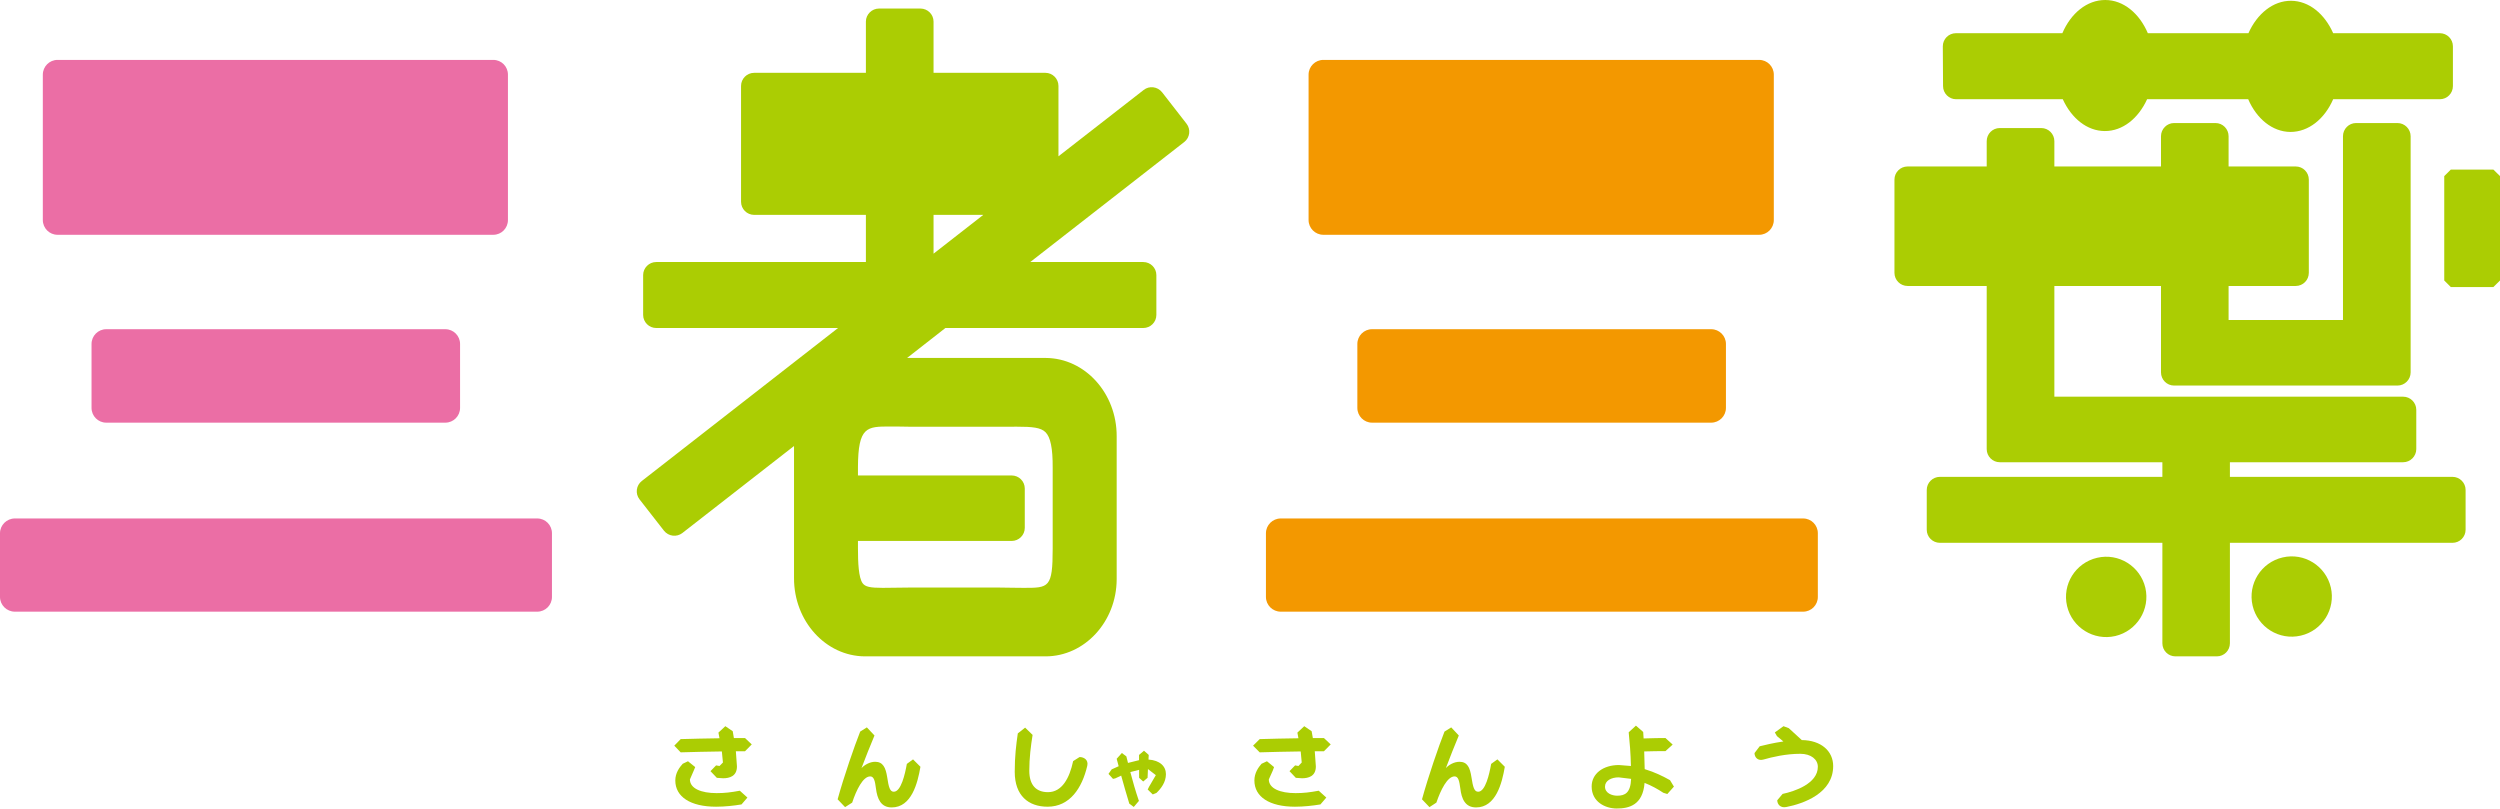
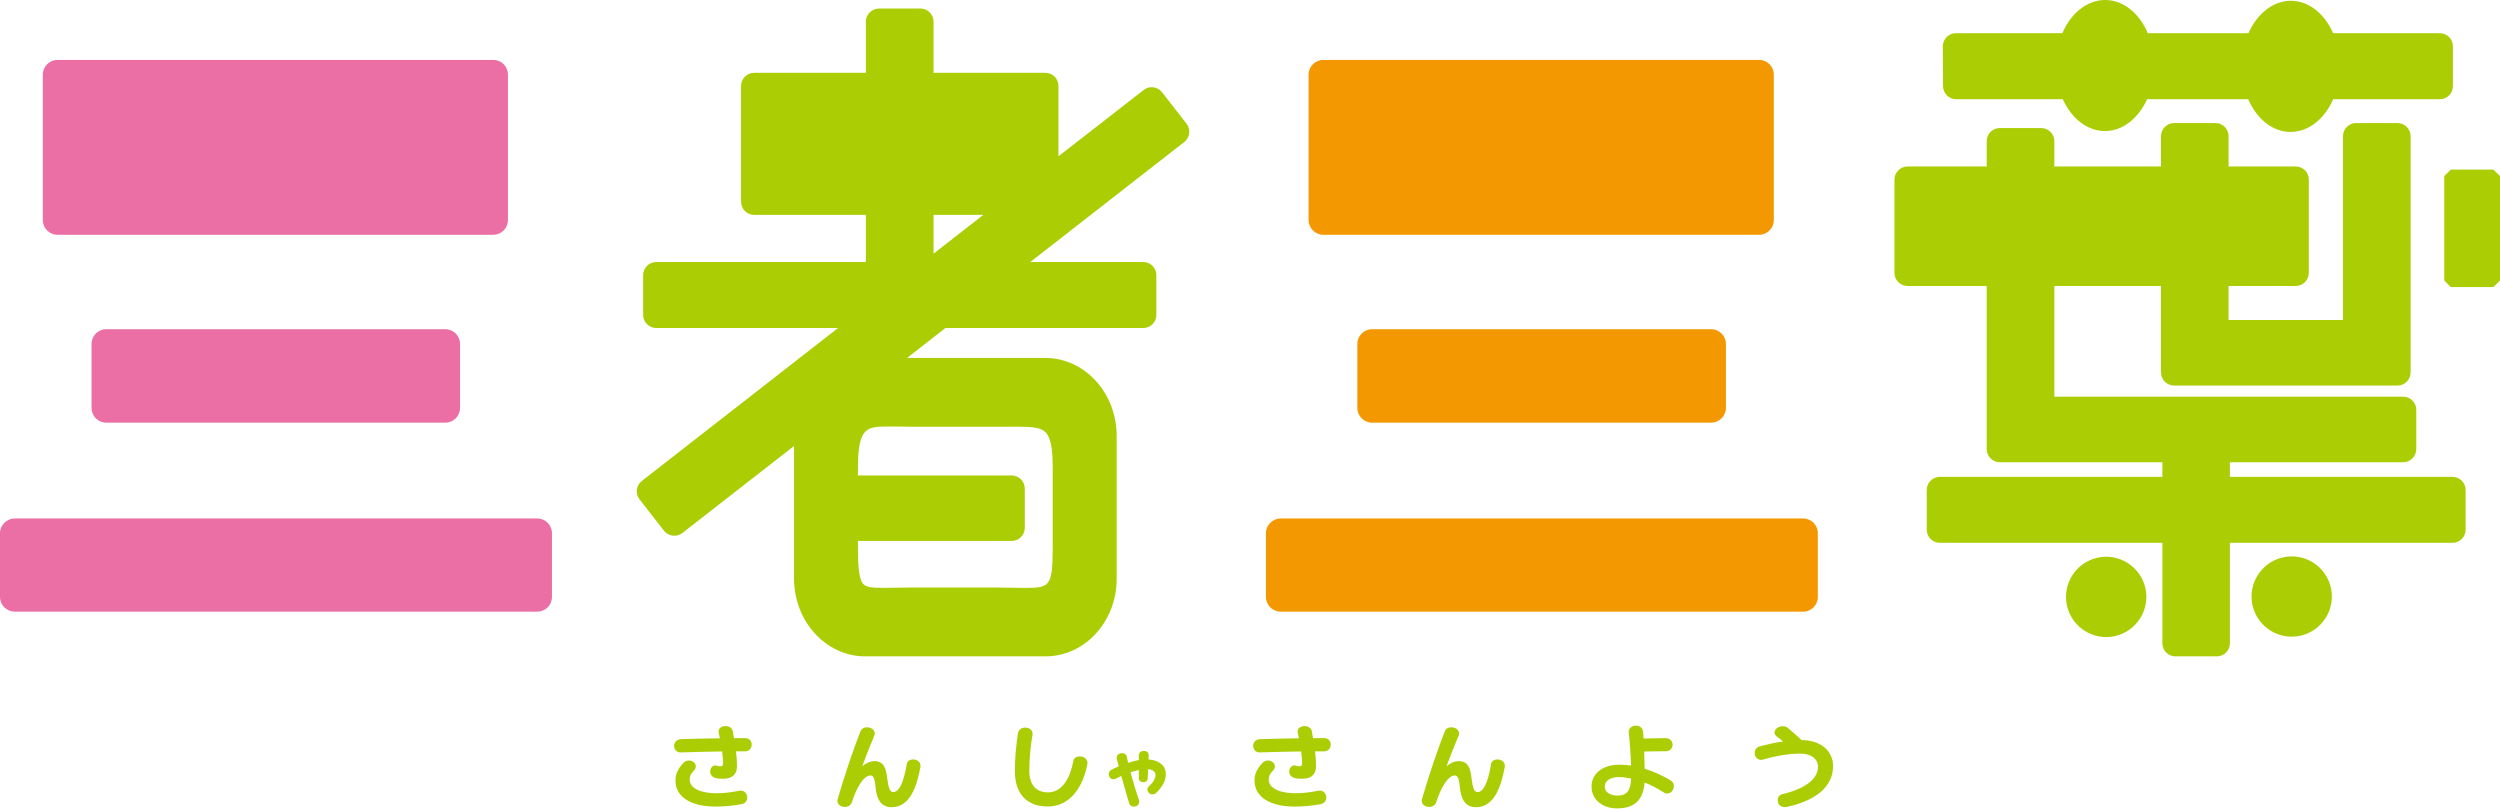
- <svg xmlns="http://www.w3.org/2000/svg" version="1.1" id="레이어_1" x="0px" y="0px" viewBox="0 0 720 232.852" enable-background="new 0 0 720 232.852" xml:space="preserve">
-   <path fill="#F39800" d="M381.114,67.618H506.65c2.32,0,4.208-1.905,4.208-4.243v-41.88c0-2.338-1.888-4.243-4.208-4.243H381.114  c-2.322,0-4.244,1.905-4.244,4.243v41.88C376.869,65.713,378.792,67.618,381.114,67.618" />
-   <path fill="#F39800" d="M519.295,149.317H368.851c-2.338,0-4.26,1.906-4.26,4.261v18.342c0,2.337,1.922,4.243,4.26,4.243h150.444  c2.355,0,4.243-1.906,4.243-4.243v-18.342C523.538,151.223,521.65,149.317,519.295,149.317" />
-   <path fill="#F39800" d="M395.143,94.811c-2.321,0-4.226,1.906-4.226,4.244v18.428c0,2.338,1.905,4.243,4.226,4.243h97.685  c2.321,0,4.243-1.905,4.243-4.243V99.055c0-2.338-1.922-4.244-4.243-4.244H395.143" />
-   <polygon fill="#ABCD03" points="718.095,48.843 705.832,48.843 703.944,50.714 703.944,80.782 705.832,82.669 718.095,82.669   720,80.782 720,50.714 " />
-   <path fill="#ABCD03" d="M706.317,137.332h-64.103v-4.208h49.9c2.06,0,3.775-1.715,3.775-3.776V118.02  c0-2.078-1.715-3.775-3.775-3.775H591.657V82.359h30.709v24.888c0,2.096,1.698,3.794,3.759,3.794h64.362  c2.06,0,3.775-1.698,3.775-3.794V39.232c0-2.079-1.715-3.794-3.775-3.794h-11.951c-2.079,0-3.759,1.715-3.759,3.794v52.93h-32.943  v-9.803h19.347c2.078,0,3.758-1.698,3.758-3.776V51.719c0-2.078-1.68-3.775-3.758-3.775h-19.347v-8.712  c0-2.079-1.68-3.794-3.758-3.794h-11.951c-2.061,0-3.759,1.715-3.759,3.794v8.712h-30.709v-7.292c0-2.078-1.715-3.776-3.775-3.776  h-11.951c-2.078,0-3.759,1.698-3.759,3.776v7.292h-22.793c-2.078,0-3.776,1.697-3.776,3.775v26.864c0,2.078,1.698,3.776,3.776,3.776  h22.793v46.989c0,2.061,1.681,3.776,3.759,3.776h46.833v4.208h-64.067c-2.096,0-3.793,1.698-3.793,3.776v11.466  c0,2.078,1.697,3.759,3.793,3.759h64.067v28.941c0,2.061,1.663,3.759,3.758,3.759h11.934c2.078,0,3.758-1.698,3.758-3.759v-28.941  h64.103c2.078,0,3.775-1.681,3.775-3.759v-11.466C710.092,139.03,708.396,137.332,706.317,137.332" />
-   <path fill="#ABCD03" d="M563.357,28.578h30.726c2.494,5.474,6.962,9.145,12.089,9.163c5.161,0.034,9.681-3.655,12.193-9.163h29.116  c2.424,5.612,6.962,9.388,12.158,9.422c5.266,0,9.856-3.775,12.315-9.422h30.726c2.078,0,3.759-1.697,3.759-3.775V13.337  c0-2.079-1.681-3.776-3.759-3.776h-30.726c-2.459-5.559-6.945-9.301-12.141-9.336c-5.196-0.017-9.769,3.741-12.263,9.336h-28.976  C616.166,3.88,611.577,0.017,606.328,0c-5.283-0.017-9.924,3.828-12.366,9.561h-30.657c-2.095,0-3.775,1.697-3.775,3.776  l0.069,11.466C559.598,26.881,561.296,28.578,563.357,28.578" />
-   <path fill="#ABCD03" d="M603.973,160.644c-6.253,1.456-10.116,7.674-8.66,13.891c1.455,6.218,7.673,10.081,13.89,8.643  c6.201-1.455,10.098-7.656,8.66-13.891C616.391,163.069,610.173,159.189,603.973,160.644" />
-   <path fill="#ABCD03" d="M657.406,160.54c-6.218,1.438-10.098,7.656-8.66,13.874c1.455,6.218,7.655,10.098,13.89,8.643  c6.218-1.438,10.081-7.673,8.643-13.874C669.824,162.966,663.606,159.086,657.406,160.54" />
+ <svg xmlns="http://www.w3.org/2000/svg" version="1.1" id="레이어_1" x="0px" y="0px" viewBox="0 0 720 232.814" enable-background="new 0 0 720 232.814" xml:space="preserve">
+   <g>
+     <path fill="#F39800" d="M381.114,67.618H506.65c2.32,0,4.208-1.905,4.208-4.243v-41.88c0-2.338-1.888-4.243-4.208-4.243H381.114   c-2.322,0-4.244,1.905-4.244,4.243v41.88C376.869,65.713,378.792,67.618,381.114,67.618" />
+     <path fill="#F39800" d="M519.295,149.317H368.851c-2.338,0-4.26,1.906-4.26,4.261v18.342c0,2.337,1.922,4.243,4.26,4.243h150.444   c2.355,0,4.243-1.906,4.243-4.243v-18.342C523.538,151.223,521.65,149.317,519.295,149.317" />
+     <path fill="#F39800" d="M395.143,94.811c-2.321,0-4.226,1.906-4.226,4.244v18.428c0,2.338,1.905,4.243,4.226,4.243h97.685   c2.321,0,4.243-1.905,4.243-4.243V99.055c0-2.338-1.922-4.244-4.243-4.244H395.143" />
+   </g>
+   <g>
+     <polygon fill="#ABCD03" points="718.095,48.843 705.832,48.843 703.944,50.714 703.944,80.782 705.832,82.669 718.095,82.669    720,80.782 720,50.714  " />
+     <path fill="#ABCD03" d="M706.317,137.332h-64.103v-4.208h49.9c2.06,0,3.775-1.715,3.775-3.776V118.02   c0-2.078-1.715-3.775-3.775-3.775H591.657V82.359h30.709v24.888c0,2.096,1.698,3.794,3.759,3.794h64.362   c2.06,0,3.775-1.698,3.775-3.794V39.232c0-2.079-1.715-3.794-3.775-3.794h-11.951c-2.079,0-3.759,1.715-3.759,3.794v52.93h-32.943   v-9.803h19.347c2.078,0,3.758-1.698,3.758-3.776V51.719c0-2.078-1.68-3.775-3.758-3.775h-19.347v-8.712   c0-2.079-1.68-3.794-3.758-3.794h-11.951c-2.061,0-3.759,1.715-3.759,3.794v8.712h-30.709v-7.292c0-2.078-1.715-3.776-3.775-3.776   h-11.951c-2.078,0-3.759,1.698-3.759,3.776v7.292h-22.793c-2.078,0-3.776,1.697-3.776,3.775v26.864   c0,2.078,1.698,3.776,3.776,3.776h22.793v46.989c0,2.061,1.681,3.776,3.759,3.776h46.833v4.208h-64.067   c-2.096,0-3.793,1.698-3.793,3.776v11.466c0,2.078,1.697,3.759,3.793,3.759h64.067v28.941c0,2.061,1.663,3.759,3.758,3.759h11.934   c2.078,0,3.758-1.698,3.758-3.759v-28.941h64.103c2.078,0,3.775-1.681,3.775-3.759v-11.466   C710.092,139.03,708.396,137.332,706.317,137.332" />
+     <path fill="#ABCD03" d="M563.357,28.578h30.726c2.494,5.474,6.962,9.145,12.089,9.163c5.161,0.034,9.681-3.655,12.193-9.163h29.116   c2.424,5.612,6.962,9.388,12.158,9.422c5.266,0,9.856-3.775,12.315-9.422h30.726c2.078,0,3.759-1.697,3.759-3.775V13.337   c0-2.079-1.681-3.776-3.759-3.776h-30.726c-2.459-5.559-6.945-9.301-12.141-9.336c-5.196-0.017-9.769,3.741-12.263,9.336h-28.976   C616.166,3.88,611.577,0.017,606.328,0c-5.283-0.017-9.924,3.828-12.366,9.561h-30.657c-2.095,0-3.775,1.697-3.775,3.776   l0.069,11.466C559.598,26.881,561.296,28.578,563.357,28.578" />
+     <path fill="#ABCD03" d="M603.973,160.644c-6.253,1.456-10.116,7.674-8.66,13.891c1.455,6.218,7.673,10.081,13.89,8.643   c6.201-1.455,10.098-7.656,8.66-13.891C616.391,163.069,610.173,159.189,603.973,160.644" />
+     <path fill="#ABCD03" d="M657.406,160.54c-6.218,1.438-10.098,7.656-8.66,13.874c1.455,6.218,7.655,10.098,13.89,8.643   c6.218-1.438,10.081-7.673,8.643-13.874C669.824,162.966,663.606,159.086,657.406,160.54" />
+   </g>
  <path fill="#ABCD03" d="M341.71,35.611l-7.032-9.041c-1.299-1.646-3.689-1.94-5.299-0.659l-24.543,19.104V24.751  c0-2.078-1.681-3.776-3.759-3.776h-32.215V6.218c0-2.06-1.698-3.758-3.776-3.758h-11.933c-2.061,0-3.776,1.698-3.776,3.758v14.757  h-32.181c-2.078,0-3.775,1.698-3.775,3.776V58.11c0,2.078,1.697,3.775,3.775,3.775h32.181v13.58h-60.395  c-2.061,0-3.758,1.697-3.758,3.758v11.483c0,2.061,1.697,3.759,3.758,3.759h52.376l-56.498,44.045  c-1.663,1.264-1.958,3.655-0.693,5.283l7.049,9.042c1.299,1.645,3.673,1.94,5.301,0.676l32.163-25.063V166.5  c-0.035,12.366,9.11,22.481,20.421,22.533h52.029c11.242,0,20.438-9.976,20.473-22.204v-41.204  c0.035-12.35-9.092-22.464-20.421-22.534h-39.94l11.033-8.625h56.983c2.095,0,3.776-1.698,3.776-3.759V79.223  c0-2.061-1.681-3.758-3.776-3.758h-32.545l44.34-34.555C342.714,39.629,342.991,37.239,341.71,35.611 M287.844,122.904l4.988-0.017  c4.521,0,6.928,0.242,8.28,1.593c1.438,1.456,2.095,4.607,2.061,10.254v23.295c0,11.275-1.109,11.275-8.348,11.275l-3.222-0.035  l-3.758-0.052h-26.137c-1.628,0-3.152,0.035-4.485,0.052l-2.997,0.035c-3.655,0-5.057-0.312-5.802-1.351  c-1.144-1.628-1.334-5.803-1.334-10.098v-2.06h44.271c2.078,0,3.775-1.698,3.775-3.759v-11.344c0-2.078-1.697-3.759-3.775-3.759  H247.09v-2.39c0.052-11.708,2.58-11.708,9.249-11.708l2.962,0.017l3.134,0.052H287.844z M283.186,61.885l-14.324,11.172V61.885  H283.186z" />
-   <path fill="#EB6EA5" d="M16.559,67.618h125.518c2.338,0,4.21-1.905,4.21-4.243v-41.88c0-2.338-1.871-4.243-4.21-4.243H16.559  c-2.321,0-4.226,1.905-4.226,4.243v41.88C12.333,65.713,14.238,67.618,16.559,67.618" />
-   <path fill="#EB6EA5" d="M154.722,149.317H4.278c-2.338,0-4.278,1.906-4.278,4.261v18.342c0,2.337,1.94,4.243,4.278,4.243h150.444  c2.355,0,4.243-1.906,4.243-4.243v-18.342C158.965,151.223,157.077,149.317,154.722,149.317" />
-   <path fill="#EB6EA5" d="M30.588,94.811c-2.321,0-4.226,1.906-4.226,4.244v18.428c0,2.338,1.905,4.243,4.226,4.243h97.668  c2.338,0,4.243-1.905,4.243-4.243V99.055c0-2.338-1.905-4.244-4.243-4.244H30.588" />
-   <path fill="#ABCD03" d="M214.562,216.364h-2.633l0.312,4.365c0,2.857-2.182,3.411-3.983,3.411l-1.801-0.121l-1.836-1.923  l1.611-1.663l0.987,0.173l0.987-1.004l-0.312-3.187c-3.966,0.052-8.418,0.156-11.864,0.26l-1.836-1.923l1.836-1.888  c3.291-0.104,7.482-0.19,11.189-0.242l-0.312-1.628l1.992-1.853l2.13,1.455l0.33,1.975l3.204-0.017l1.94,1.835L214.562,216.364   M213.558,231.674c-2.2,0.365-4.763,0.659-7.327,0.659c-7.361,0-11.743-2.841-11.743-7.551c0-2.131,1.16-3.741,2.13-4.815  l1.524-0.727l2.078,1.68l-0.433,1.039l-1.091,2.512c0,2.615,3.239,3.948,7.691,3.948c2.304,0,4.052-0.207,6.685-0.692l2.182,1.975  L213.558,231.674z" />
-   <path fill="#ABCD03" d="M256.807,232.54c-3.152,0-4.158-2.511-4.538-5.49c-0.26-1.992-0.52-3.447-1.646-3.447  c-2.095,0-4,3.933-5.196,7.552l-2.043,1.299l-2.148-2.252c1.853-6.72,4.85-15.346,6.495-19.503l1.923-1.213l2.2,2.338  c-1.109,2.615-2.772,6.79-3.741,9.387c0.831-0.883,2.355-1.818,3.932-1.818c2.269,0,3.031,1.698,3.464,4.417  c0.432,2.944,0.796,4.208,1.905,4.208c2.078,0,3.239-5.057,3.758-8.019l1.784-1.298l2.13,2.13  C264.288,225.526,262.522,232.54,256.807,232.54" />
-   <path fill="#AACC03" d="M301.701,232.333c-5.491,0-9.457-3.169-9.457-10.045c0-4.59,0.415-7.777,0.883-11.068l2.113-1.662  l2.148,2.095c-0.502,3.101-0.952,6.65-0.952,10.305c0,4.192,2.009,6.184,5.386,6.184c4.018,0,6.201-4.019,7.24-8.938l1.853-1.178  c1.264,0,2.615,0.832,2.217,2.529C311.643,226.93,308.144,232.333,301.701,232.333" />
-   <path fill="#AACC03" d="M333.051,228.367l-1.057,0.433l-1.455-1.42l0.381-0.78l1.958-3.36l-2.27-1.75l-0.104,2.512l-1.264,1.074  l-1.178-1.074v-2.287l-2.529,0.641c0.676,2.615,1.524,5.526,2.425,8.175l0.069,0.105l-1.506,1.766l-1.282-0.952  c-0.762-2.512-1.61-5.404-2.338-8.071l-1.715,0.797l-0.641,0.138l-1.299-1.438l0.919-1.299l2.009-0.901l-0.571-2.148l1.49-1.662  l1.299,0.969l0.467,1.888l3.187-0.797v-1.506l1.42-1.213l1.368,1.213l-0.069,1.333c3.326,0.225,5.022,1.958,5.022,4.21  C335.787,225.284,334.367,227.12,333.051,228.367" />
-   <path fill="#ABCD03" d="M381.287,216.364h-2.633l0.312,4.365c0,2.857-2.147,3.411-3.983,3.411l-1.784-0.121l-1.818-1.923  l1.611-1.663l0.952,0.173l0.952-1.004l-0.294-3.187c-3.984,0.052-8.401,0.156-11.812,0.26l-1.906-1.923l1.906-1.888  c3.256-0.104,7.448-0.19,11.154-0.242l-0.295-1.628l1.975-1.853l2.13,1.455l0.347,1.975l3.187-0.017l1.957,1.835L381.287,216.364   M380.283,231.674c-2.235,0.365-4.763,0.659-7.327,0.659c-7.344,0-11.691-2.841-11.691-7.551c0-2.131,1.108-3.741,2.061-4.815  l1.558-0.727l2.043,1.68l-0.381,1.039l-1.126,2.512c0,2.615,3.256,3.948,7.708,3.948c2.287,0,4.035-0.207,6.668-0.692l2.182,1.975  L380.283,231.674z" />
-   <path fill="#ABCD03" d="M425.108,232.54c-3.17,0-4.192-2.511-4.538-5.49c-0.277-1.992-0.52-3.447-1.646-3.447  c-2.095,0-4.018,3.933-5.248,7.552l-1.992,1.299l-2.148-2.252c1.853-6.72,4.832-15.346,6.478-19.503l1.94-1.213l2.182,2.338  c-1.091,2.615-2.771,6.79-3.723,9.387c0.796-0.883,2.32-1.818,3.931-1.818c2.269,0,3.014,1.698,3.429,4.417  c0.45,2.944,0.814,4.208,1.94,4.208c2.078,0,3.221-5.057,3.741-8.019l1.801-1.298l2.13,2.13  C432.589,225.526,430.823,232.54,425.108,232.54" />
-   <path fill="#ABCD03" d="M480.185,228.678l-1.161-0.364c-1.506-1.004-3.343-2.045-5.386-2.841c-0.503,6.339-4.4,7.378-8.019,7.378  c-3.291,0-7.222-1.905-7.222-6.339c0-3.741,3.343-6.183,7.863-6.183l3.446,0.277c-0.069-3.533-0.346-6.772-0.641-9.699l2.078-1.923  l2.096,1.819l0.121,1.87c2.46-0.087,5.04-0.122,6.288-0.122l2.078,1.888l-2.078,1.888c-1.611,0-3.931,0-6.115,0.087  c0.052,1.541,0.105,3.221,0.138,5.092c2.945,0.883,5.456,2.148,7.292,3.187l1.126,1.853L480.185,228.678 M466.19,223.88  c-2.165,0-3.949,0.97-3.949,2.668c0,1.905,2.027,2.615,3.516,2.615c2.269,0,3.845-0.832,4.001-4.85L466.19,223.88z" />
-   <path fill="#ABCD03" d="M514.462,232.42c-1.75,0.365-2.615-0.848-2.615-1.94l1.541-1.835c3.463-0.727,10.15-2.962,10.15-7.811  c0-2.096-1.94-3.741-5.04-3.741c-4.192,0-8.106,0.935-10.583,1.645c-1.663,0.502-2.615-0.658-2.615-1.853l1.49-1.957  c1.421-0.347,3.915-0.97,6.825-1.386L511.76,212l-0.607-1.057l2.494-1.801l1.524,0.572l3.741,3.429  c5.594,0.052,9.042,3.187,9.042,7.482C527.955,228.419,519.502,231.433,514.462,232.42" />
+   <g>
+     <path fill="#EB6EA5" d="M16.559,67.618h125.518c2.338,0,4.21-1.905,4.21-4.243v-41.88c0-2.338-1.871-4.243-4.21-4.243H16.559   c-2.321,0-4.226,1.905-4.226,4.243v41.88C12.333,65.713,14.238,67.618,16.559,67.618" />
+     <path fill="#EB6EA5" d="M154.722,149.317H4.278c-2.338,0-4.278,1.906-4.278,4.261v18.342c0,2.337,1.94,4.243,4.278,4.243h150.444   c2.355,0,4.243-1.906,4.243-4.243v-18.342C158.965,151.223,157.077,149.317,154.722,149.317" />
+     <path fill="#EB6EA5" d="M30.588,94.811c-2.321,0-4.226,1.906-4.226,4.244v18.428c0,2.338,1.905,4.243,4.226,4.243h97.668   c2.338,0,4.243-1.905,4.243-4.243V99.055c0-2.338-1.905-4.244-4.243-4.244H30.588" />
+   </g>
+   <g>
+     <path fill="#ABCD03" d="M213.384,227.685c-0.105,0-0.225,0-0.372,0.029c-2.815,0.548-4.574,0.741-6.72,0.741   c-3.705,0-7.663-1.047-7.663-3.987c0-1.181,0.696-2.027,1.295-2.627c0.294-0.266,0.478-0.706,0.478-1.15   c0-0.887-0.934-1.665-1.999-1.665c-0.609,0-1.18,0.249-1.557,0.677c-1.56,1.598-2.318,3.249-2.318,5.048   c0,4.727,4.35,7.549,11.635,7.549c2.347,0,4.881-0.241,7.33-0.696c1.181-0.175,1.709-1.089,1.709-1.919   C215.203,228.723,214.507,227.685,213.384,227.685z" />
+     <path fill="#ABCD03" d="M214.566,212.575c-0.875,0-1.955,0-3.192,0.023c-0.054-0.377-0.119-0.74-0.182-1.096   c-0.055-0.312-0.109-0.615-0.155-0.92c-0.178-1.015-1.199-1.477-2.072-1.477c-0.981,0-2.025,0.538-2.025,1.536   c0,0.102,0.02,0.23,0.056,0.375c0.059,0.284,0.113,0.574,0.166,0.861c0.047,0.254,0.094,0.506,0.144,0.752   c-4.825,0.066-8.506,0.149-11.245,0.253c-1.2,0.027-1.917,0.986-1.917,1.896c0,0.926,0.585,1.922,1.871,1.922h0.059   c3.327-0.122,7.761-0.227,11.895-0.281c0.198,1.499,0.283,2.514,0.283,3.363c-0.023,0.707-0.198,0.911-0.776,0.911   c-0.303,0-0.742-0.078-1.107-0.198c-0.124-0.032-0.236-0.059-0.358-0.059c-0.805,0-1.485,0.81-1.485,1.768   c0,0.699,0.451,1.621,1.724,1.917c0.63,0.143,1.471,0.159,2.048,0.159c2.563,0,3.929-1.232,3.952-3.566   c0-1.294-0.09-2.673-0.284-4.322h2.602c1.262,0,1.922-0.993,1.922-1.974C216.488,213.531,215.886,212.575,214.566,212.575z" />
+     <path fill="#ABCD03" d="M262.959,218.717c-0.948,0-1.661,0.518-1.816,1.325c-0.378,2.43-1.509,8.079-3.836,8.079   c-0.983,0-1.389-0.918-1.806-4.086c-0.264-2.509-0.885-4.83-3.616-4.83c-1.339,0-2.647,0.677-3.575,1.493   c0.985-2.664,2.405-6.314,3.501-8.871c0.081-0.188,0.12-0.39,0.12-0.619c0-1.075-1.158-1.741-2.23-1.741   c-0.935,0-1.631,0.451-1.907,1.229c-1.595,3.938-4.557,12.503-6.564,19.495l-0.018,0.099c-0.021,0.115-0.037,0.209-0.037,0.318   c0,1.165,1.123,1.794,2.179,1.794c0.904,0,1.674-0.506,1.964-1.297c1.126-3.586,3.213-7.774,5.385-7.774   c0.962,0,1.25,1.177,1.472,3.496c0.258,2.426,1.018,5.651,4.618,5.651c5.525,0,7.378-6.62,8.289-11.587   c0.031-0.126,0.031-0.221,0.031-0.33C265.112,219.351,264.029,218.717,262.959,218.717z" />
+     <path fill="#ABCD03" d="M310.967,217.843c-0.948,0-1.653,0.462-1.841,1.219c-1.03,5.807-3.674,9.137-7.255,9.137   c-3.551,0-5.427-2.188-5.427-6.326c0-4.076,0.501-7.82,0.918-10.229c0.032-0.127,0.032-0.222,0.032-0.306   c0-1.178-1.083-1.794-2.153-1.794c-0.908,0-1.901,0.514-2.074,1.664c-0.512,3.674-0.875,6.61-0.875,10.947   c0,6.431,3.445,10.119,9.45,10.119c5.64,0,9.786-4.348,11.37-11.913c0.056-0.196,0.085-0.396,0.085-0.596   C313.197,218.444,312.04,217.843,310.967,217.843z" />
+     <path fill="#ABCD03" d="M330.766,218.727c0.011-0.263,0.026-0.503,0.04-0.726c0.011-0.17,0.021-0.329,0.028-0.49v-0.057   c0-0.784-0.72-1.208-1.397-1.208c-0.723,0-1.454,0.435-1.454,1.265v1.387c-0.891,0.148-1.878,0.406-3.075,0.804l-0.099-0.418   c-0.116-0.487-0.226-0.947-0.308-1.385c-0.185-0.741-0.82-1.006-1.353-1.006c-0.761,0-1.549,0.501-1.549,1.34   c0,0.102,0,0.241,0.045,0.377c0.176,0.635,0.369,1.352,0.563,2.104c-0.65,0.261-1.314,0.566-1.964,0.904   c-0.579,0.231-0.924,0.728-0.924,1.325c0,0.714,0.47,1.474,1.34,1.474c0.194,0,0.409-0.043,0.666-0.139   c0.431-0.233,0.999-0.517,1.617-0.807c0.766,2.782,1.564,5.562,2.255,7.846c0.171,0.627,0.683,1.002,1.371,1.002   c0.736,0,1.53-0.541,1.53-1.416c0-0.096,0-0.224-0.04-0.357c-0.005-0.063-0.024-0.117-0.048-0.185   c-0.937-2.634-1.778-5.61-2.416-7.951c0.799-0.261,1.617-0.481,2.388-0.646v2.376c0,0.79,0.665,1.15,1.283,1.15   c0.735,0,1.263-0.471,1.283-1.141c0.035-0.738,0.07-1.671,0.105-2.604l0-0.023c1.093,0.098,2.135,0.635,2.135,1.668   c0,1.014-0.656,2.134-1.942,3.323c-0.258,0.216-0.395,0.512-0.395,0.856c0,0.67,0.605,1.416,1.473,1.416   c0.39,0,0.77-0.154,1.067-0.435l0.003-0.002c1.856-1.806,2.758-3.567,2.758-5.387C335.754,220.526,333.849,218.916,330.766,218.727   z" />
+     <path fill="#ABCD03" d="M381.333,212.575c-0.875,0-1.954,0-3.192,0.023c-0.054-0.374-0.118-0.736-0.181-1.09   c-0.056-0.313-0.11-0.619-0.155-0.927c-0.18-1.014-1.2-1.476-2.073-1.476c-0.981,0-2.024,0.538-2.024,1.536   c0,0.102,0.02,0.23,0.056,0.375c0.059,0.284,0.112,0.574,0.166,0.862c0.047,0.254,0.094,0.506,0.144,0.751   c-4.825,0.066-8.506,0.149-11.245,0.253c-1.2,0.028-1.917,0.986-1.917,1.896c0,0.926,0.586,1.922,1.871,1.922h0.058   c3.328-0.122,7.761-0.227,11.896-0.281c0.198,1.502,0.283,2.517,0.283,3.363c-0.023,0.707-0.198,0.911-0.776,0.911   c-0.304,0-0.742-0.078-1.106-0.198c-0.102-0.026-0.228-0.059-0.358-0.059c-0.805,0-1.485,0.81-1.485,1.768   c0,0.699,0.451,1.621,1.724,1.917c0.631,0.143,1.472,0.159,2.049,0.159c2.563,0,3.93-1.232,3.951-3.566   c0-1.295-0.09-2.674-0.282-4.322h2.601c1.262,0,1.922-0.993,1.922-1.974C383.255,213.531,382.653,212.575,381.333,212.575z" />
+     <path fill="#ABCD03" d="M380.151,227.685c-0.105,0-0.226,0-0.372,0.029c-2.416,0.47-4.29,0.741-6.721,0.741   c-3.704,0-7.662-1.047-7.662-3.987c0-1.18,0.696-2.027,1.295-2.627c0.295-0.266,0.478-0.706,0.478-1.15   c0-0.887-0.934-1.665-1.998-1.665c-0.61,0-1.18,0.249-1.558,0.677c-1.56,1.598-2.317,3.249-2.317,5.048   c0,4.727,4.35,7.549,11.635,7.549c2.347,0,4.882-0.241,7.331-0.696c1.18-0.175,1.708-1.089,1.708-1.919   C381.97,228.723,381.274,227.685,380.151,227.685z" />
+     <path fill="#ABCD03" d="M431.242,218.717c-0.947,0-1.659,0.518-1.815,1.325c-0.379,2.43-1.51,8.079-3.837,8.079   c-0.983,0-1.389-0.918-1.806-4.086c-0.264-2.509-0.884-4.83-3.616-4.83c-1.339,0-2.647,0.677-3.574,1.493   c0.983-2.661,2.403-6.311,3.501-8.871c0.08-0.187,0.119-0.389,0.119-0.619c0-1.075-1.158-1.741-2.23-1.741   c-0.935,0-1.631,0.451-1.907,1.229c-1.595,3.938-4.557,12.503-6.563,19.493l-0.016,0.091c-0.022,0.119-0.039,0.215-0.039,0.328   c0,1.165,1.123,1.794,2.179,1.794c0.904,0,1.674-0.506,1.964-1.297c1.127-3.586,3.213-7.774,5.385-7.774   c0.962,0,1.251,1.177,1.472,3.496c0.259,2.426,1.019,5.651,4.619,5.651c5.526,0,7.378-6.62,8.288-11.587   c0.031-0.126,0.031-0.221,0.031-0.33C433.395,219.351,432.312,218.717,431.242,218.717z" />
+     <path fill="#ABCD03" d="M480.942,224.629c-2.469-1.427-4.851-2.487-7.275-3.239c-0.026-1.848-0.073-3.472-0.143-4.951   c2.125-0.07,4.436-0.07,6.137-0.07c1.346,0,2.05-0.954,2.05-1.896s-0.704-1.896-2.05-1.896c-1.008,0-2.602,0.038-4.288,0.078   c-0.668,0.016-1.353,0.032-2.027,0.047l-0.141-1.917c-0.087-1.247-1.117-1.805-2.101-1.805c-0.974,0-2.024,0.676-2.024,1.768   l0.001,0.175c0.35,3.294,0.565,6.424,0.66,9.562c-1.167-0.167-2.333-0.251-3.468-0.251c-4.656,0-7.909,2.565-7.909,6.239   c0,4.163,3.643,6.342,7.241,6.342c3.223,0,7.539-0.779,8.045-7.447c1.802,0.688,3.612,1.625,5.386,2.787   c0.396,0.265,0.716,0.368,1.139,0.368c1.117,0,1.896-1.107,1.896-2.102C482.071,225.629,481.678,225.008,480.942,224.629z    M466.222,223.794c0.995,0,2.126,0.143,3.547,0.448c-0.157,4.047-1.728,4.882-4.034,4.882c-1.319,0-3.552-0.553-3.552-2.627   C462.183,224.63,464.211,223.794,466.222,223.794z" />
+     <path fill="#ABCD03" d="M518.856,213.141c-1.354-1.245-2.768-2.531-3.899-3.439c-0.397-0.372-0.915-0.569-1.498-0.569   c-1.114,0-2.41,0.795-2.41,1.819c0,0.28,0.106,0.7,0.624,1.114c0.611,0.437,1.286,0.959,1.901,1.47   c-2.569,0.349-4.739,0.901-6.203,1.274l-0.539,0.136c-1.098,0.275-1.487,1.204-1.487,1.916c0,0.957,0.646,1.974,1.845,1.974   c0.235,0,0.485-0.041,0.698-0.111c3.882-1.12,7.485-1.688,10.71-1.688c2.938,0,4.991,1.545,4.991,3.757   c0,4.997-7.062,7.171-10.086,7.871c-1.057,0.176-1.529,1.014-1.529,1.765c0,1.008,0.643,2.024,2.076,2.024   c0.144,0,0.288-0.021,0.45-0.044l0.08-0.012c4.981-1.058,13.34-3.991,13.34-11.759C527.92,216.176,524.281,213.17,518.856,213.141z   " />
+   </g>
</svg>
